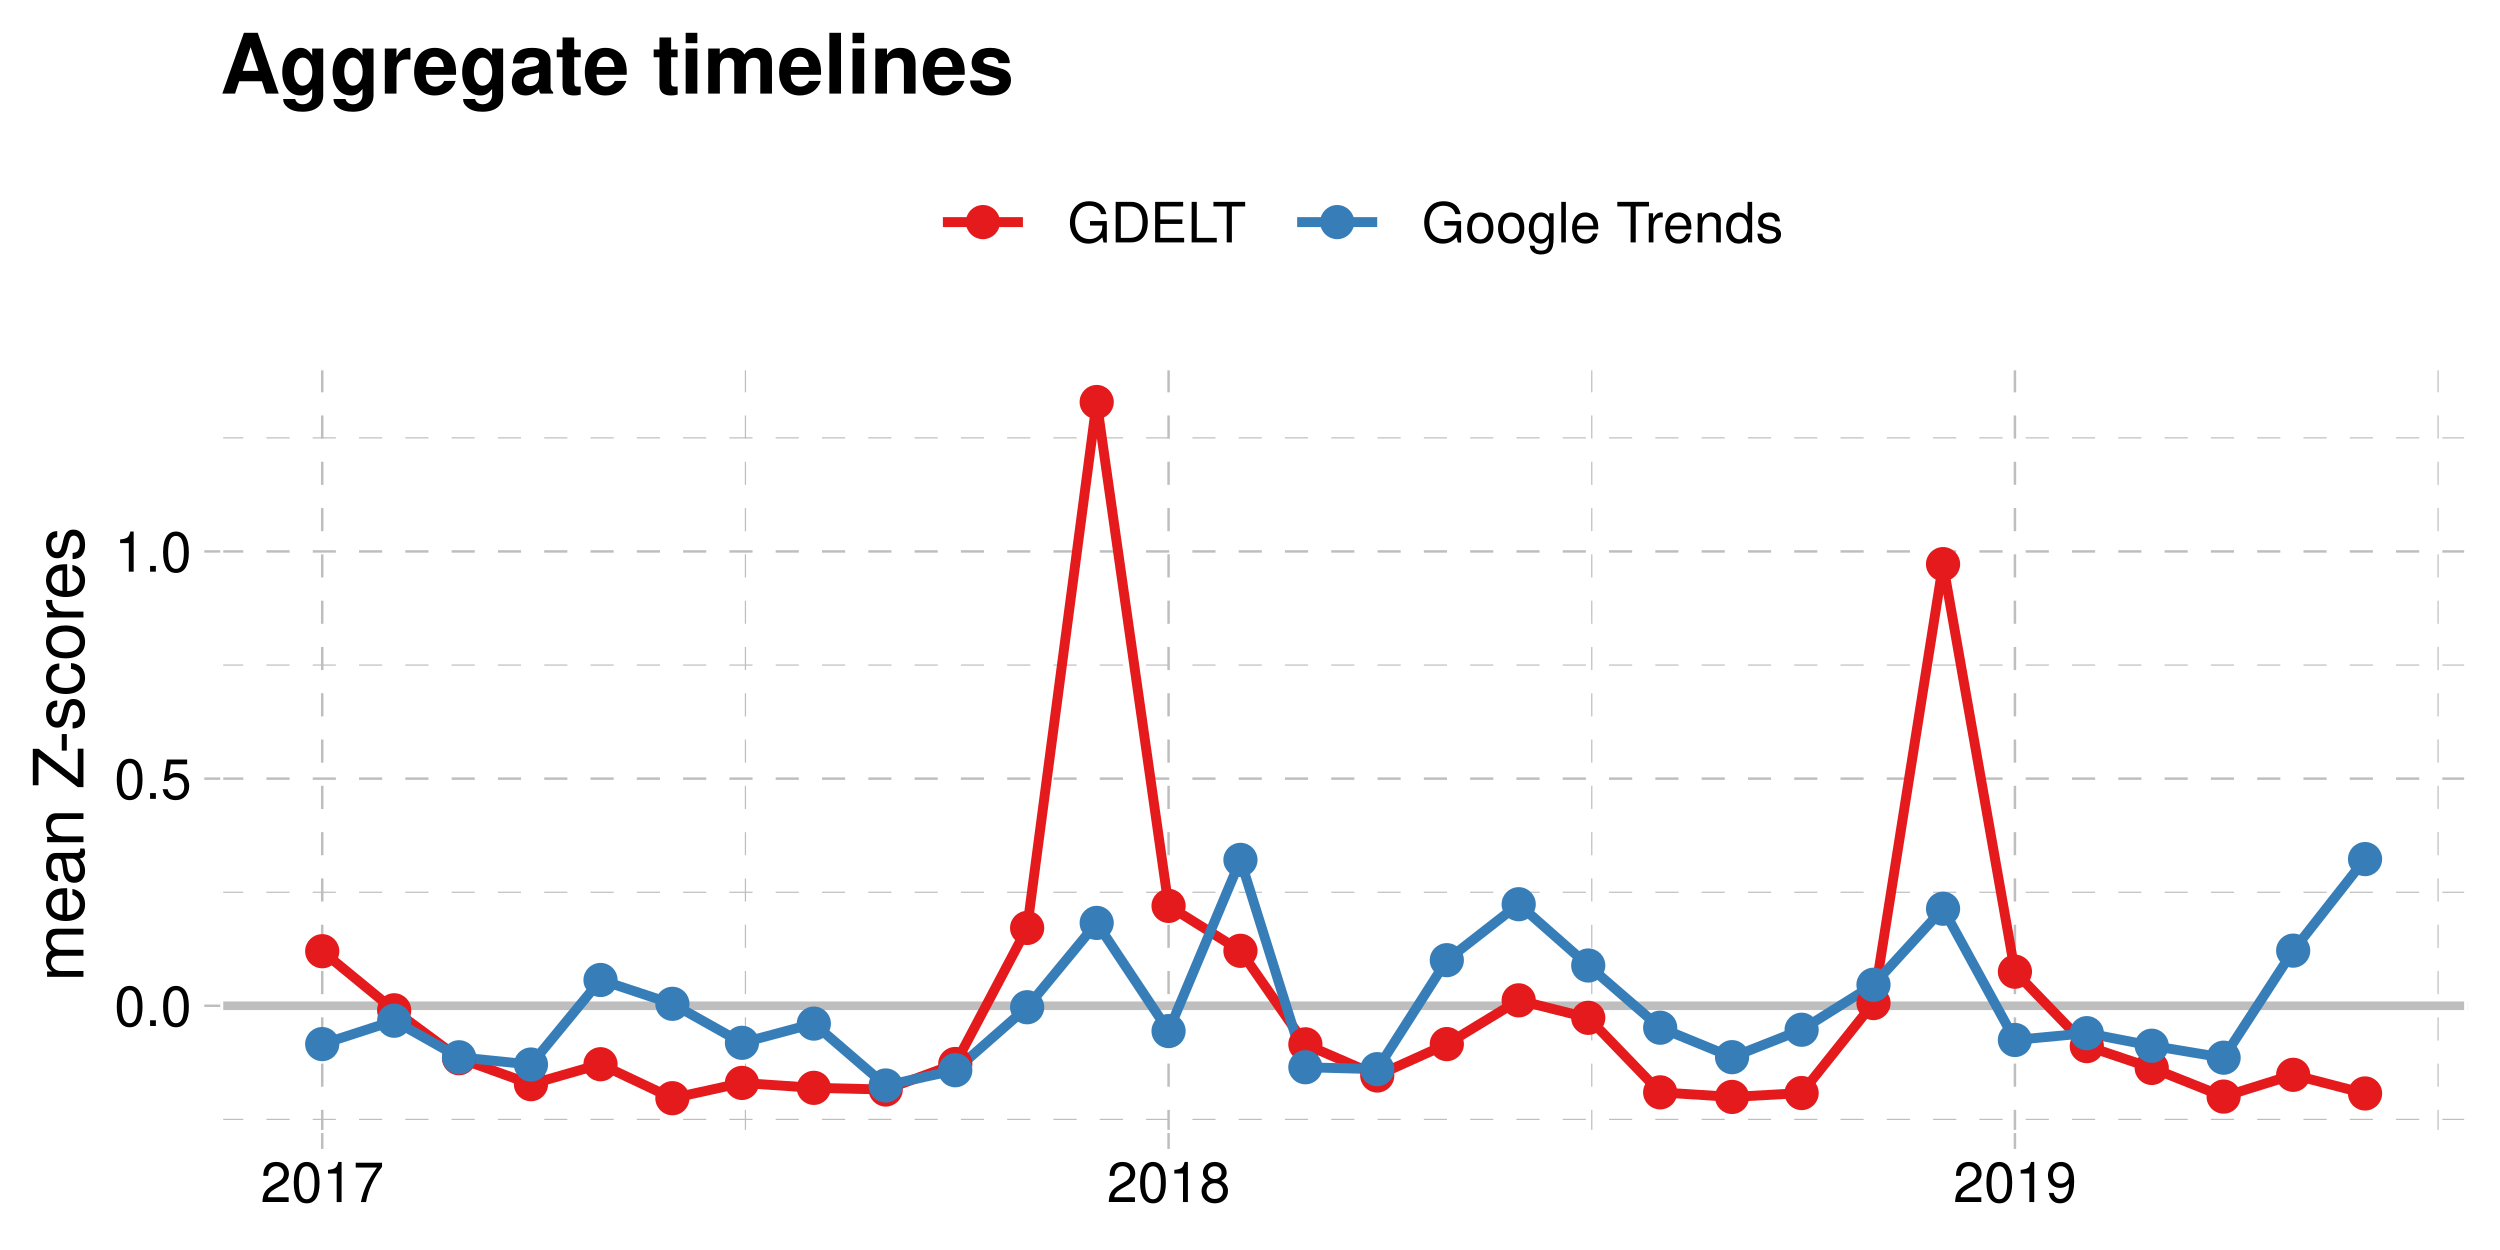
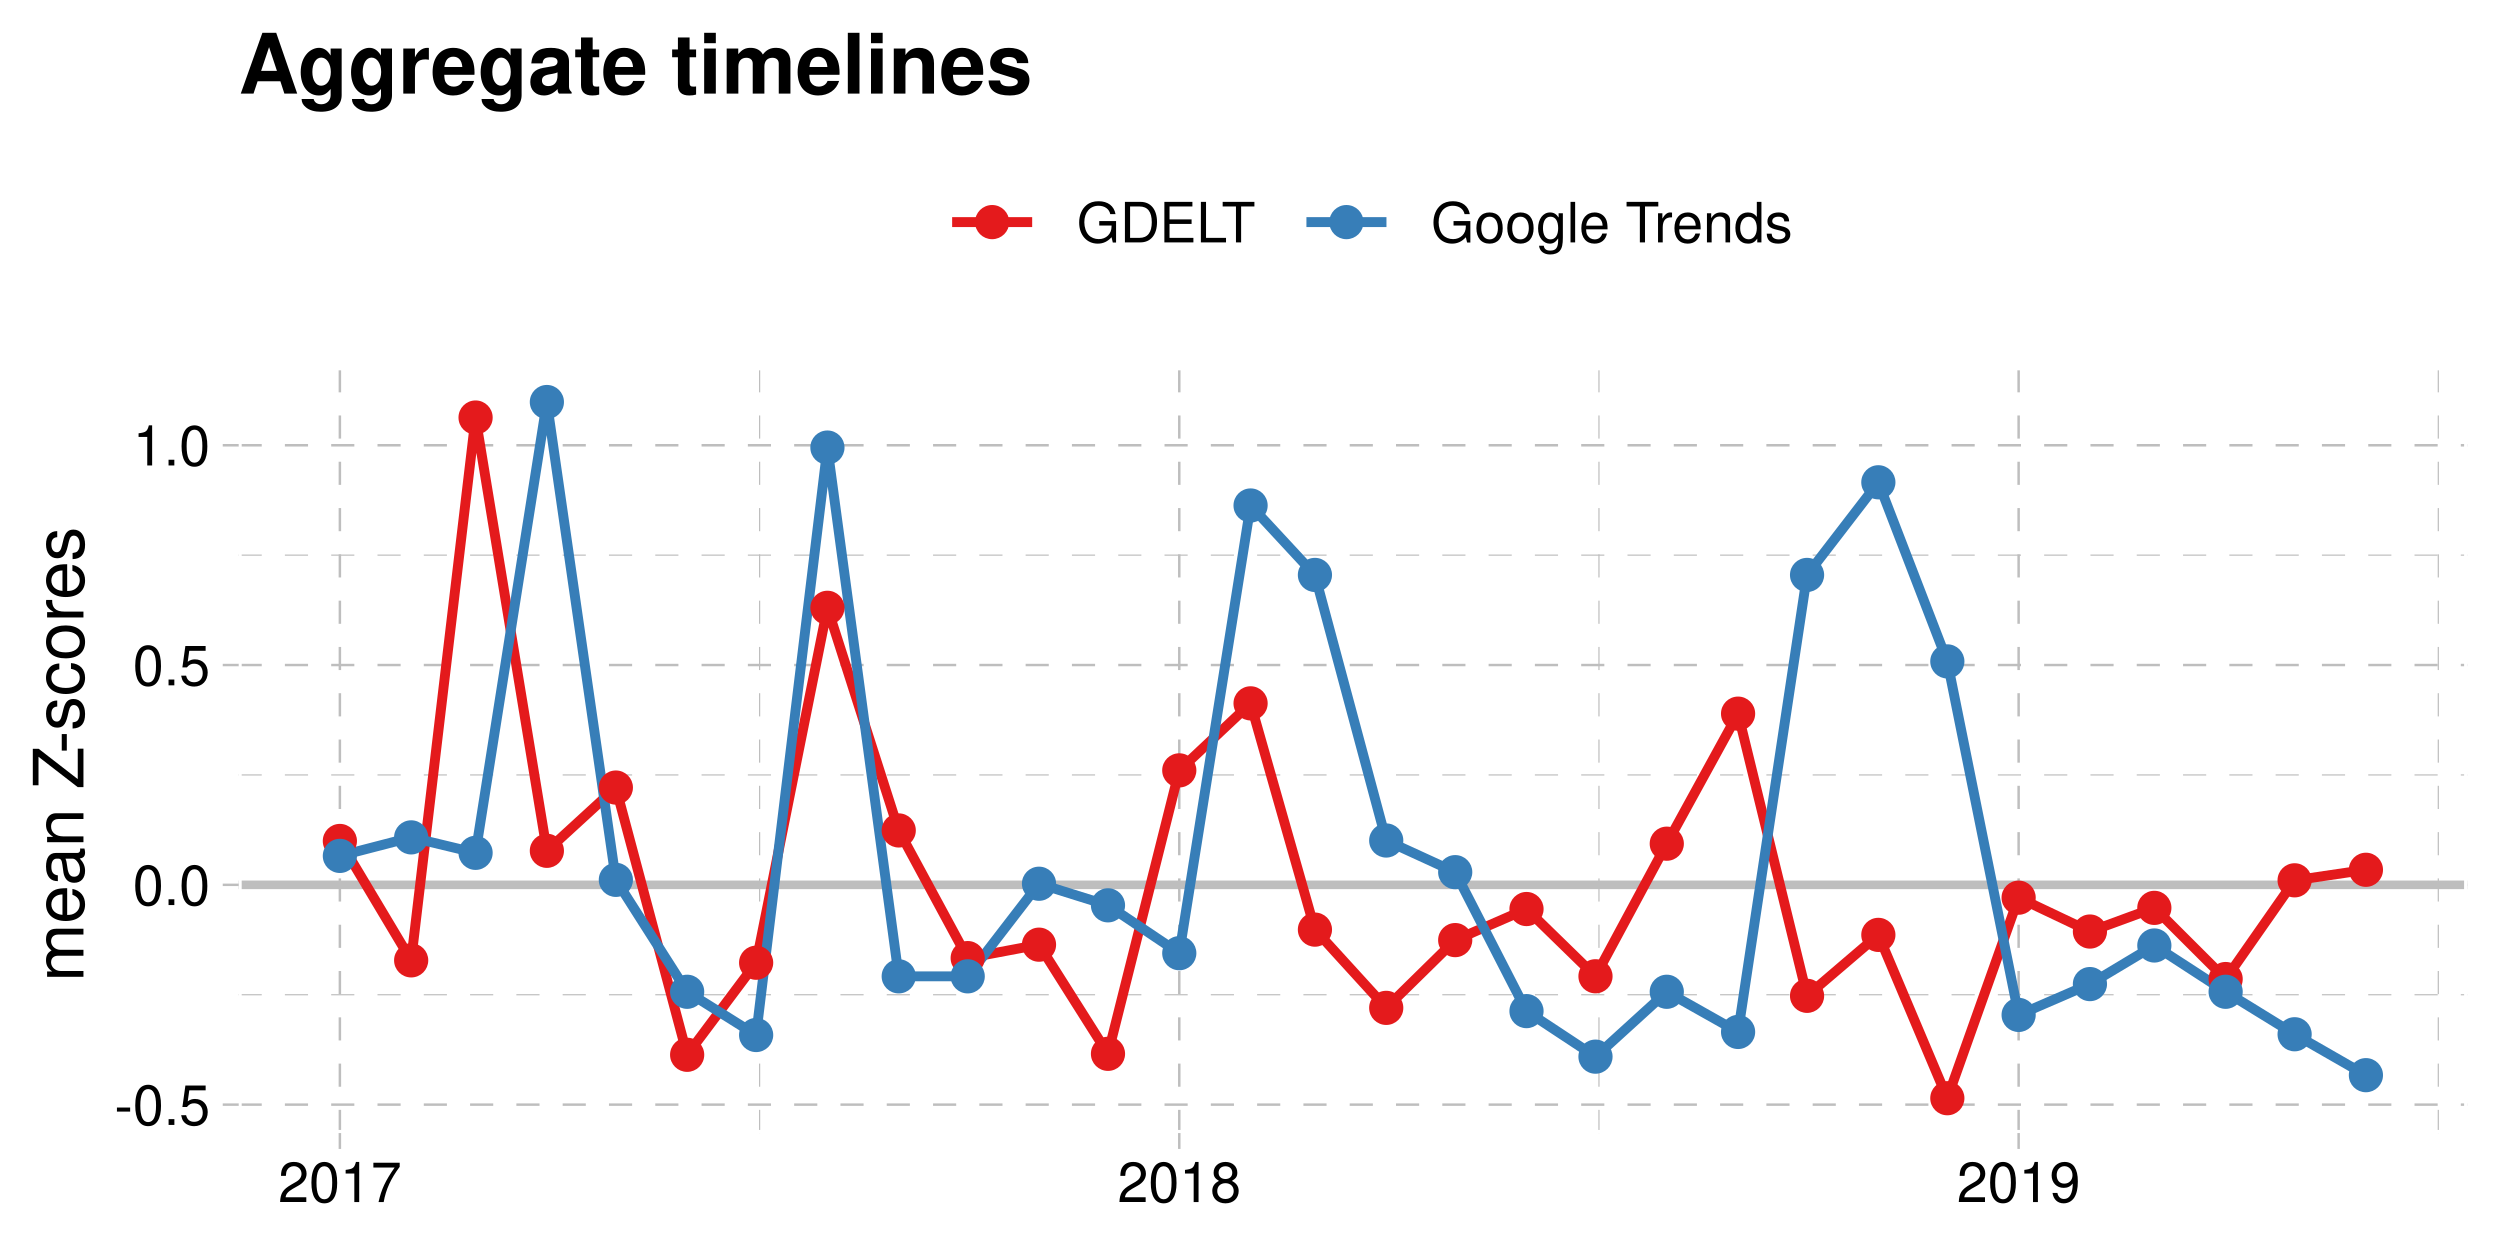
<svg xmlns="http://www.w3.org/2000/svg" viewBox="0 0 432.00 216.00">
  <defs>
    <style type="text/css">
    line, polyline, polygon, path, rect, circle {
      fill: none;
      stroke: #000000;
      stroke-linecap: round;
      stroke-linejoin: round;
      stroke-miterlimit: 10.00;
    }
  </style>
  </defs>
  <rect width="100%" height="100%" style="stroke: none; fill: #FFFFFF;" />
  <rect x="0.00" y="0.00" width="432.00" height="216.00" style="stroke-width: 1.07; stroke: none; fill: #FFFFFF;" />
  <defs>
-     <clipPath id="cpMzguMDR8NDI2LjMzfDE5NS43OXw2My40Ng==">
-       <rect x="38.04" y="63.46" width="388.30" height="132.33" />
+     <clipPath id="cpNDEuMjN8NDI2LjMzfDE5NS43OXw2My40Ng==">
+       <rect x="41.23" y="63.46" width="385.10" height="132.33" />
    </clipPath>
  </defs>
-   <rect x="38.04" y="63.46" width="388.30" height="132.33" style="stroke-width: 1.07; stroke: #FFFFFF;" clip-path="url(#cpMzguMDR8NDI2LjMzfDE5NS43OXw2My40Ng==)" />
-   <polyline points="38.04,193.43 426.33,193.43 " style="stroke-width: 0.21; stroke: #BEBEBE; stroke-dasharray: 4.00,4.00; stroke-linecap: butt;" clip-path="url(#cpMzguMDR8NDI2LjMzfDE5NS43OXw2My40Ng==)" />
-   <polyline points="38.04,154.18 426.33,154.18 " style="stroke-width: 0.21; stroke: #BEBEBE; stroke-dasharray: 4.00,4.00; stroke-linecap: butt;" clip-path="url(#cpMzguMDR8NDI2LjMzfDE5NS43OXw2My40Ng==)" />
-   <polyline points="38.04,114.92 426.33,114.92 " style="stroke-width: 0.21; stroke: #BEBEBE; stroke-dasharray: 4.00,4.00; stroke-linecap: butt;" clip-path="url(#cpMzguMDR8NDI2LjMzfDE5NS43OXw2My40Ng==)" />
-   <polyline points="38.04,75.66 426.33,75.66 " style="stroke-width: 0.21; stroke: #BEBEBE; stroke-dasharray: 4.00,4.00; stroke-linecap: butt;" clip-path="url(#cpMzguMDR8NDI2LjMzfDE5NS43OXw2My40Ng==)" />
-   <polyline points="128.81,195.79 128.81,63.46 " style="stroke-width: 0.21; stroke: #BEBEBE; stroke-dasharray: 4.00,4.00; stroke-linecap: butt;" clip-path="url(#cpMzguMDR8NDI2LjMzfDE5NS43OXw2My40Ng==)" />
-   <polyline points="275.06,195.79 275.06,63.46 " style="stroke-width: 0.21; stroke: #BEBEBE; stroke-dasharray: 4.00,4.00; stroke-linecap: butt;" clip-path="url(#cpMzguMDR8NDI2LjMzfDE5NS43OXw2My40Ng==)" />
-   <polyline points="421.30,195.79 421.30,63.46 " style="stroke-width: 0.21; stroke: #BEBEBE; stroke-dasharray: 4.00,4.00; stroke-linecap: butt;" clip-path="url(#cpMzguMDR8NDI2LjMzfDE5NS43OXw2My40Ng==)" />
-   <polyline points="38.04,173.80 426.33,173.80 " style="stroke-width: 0.43; stroke: #BEBEBE; stroke-dasharray: 4.00,4.00; stroke-linecap: butt;" clip-path="url(#cpMzguMDR8NDI2LjMzfDE5NS43OXw2My40Ng==)" />
-   <polyline points="38.04,134.55 426.33,134.55 " style="stroke-width: 0.43; stroke: #BEBEBE; stroke-dasharray: 4.00,4.00; stroke-linecap: butt;" clip-path="url(#cpMzguMDR8NDI2LjMzfDE5NS43OXw2My40Ng==)" />
-   <polyline points="38.04,95.29 426.33,95.29 " style="stroke-width: 0.43; stroke: #BEBEBE; stroke-dasharray: 4.00,4.00; stroke-linecap: butt;" clip-path="url(#cpMzguMDR8NDI2LjMzfDE5NS43OXw2My40Ng==)" />
-   <polyline points="55.68,195.79 55.68,63.46 " style="stroke-width: 0.43; stroke: #BEBEBE; stroke-dasharray: 4.00,4.00; stroke-linecap: butt;" clip-path="url(#cpMzguMDR8NDI2LjMzfDE5NS43OXw2My40Ng==)" />
-   <polyline points="201.93,195.79 201.93,63.46 " style="stroke-width: 0.43; stroke: #BEBEBE; stroke-dasharray: 4.00,4.00; stroke-linecap: butt;" clip-path="url(#cpMzguMDR8NDI2LjMzfDE5NS43OXw2My40Ng==)" />
-   <polyline points="348.18,195.79 348.18,63.46 " style="stroke-width: 0.43; stroke: #BEBEBE; stroke-dasharray: 4.00,4.00; stroke-linecap: butt;" clip-path="url(#cpMzguMDR8NDI2LjMzfDE5NS43OXw2My40Ng==)" />
-   <line x1="38.04" y1="173.80" x2="426.33" y2="173.80" style="stroke-width: 1.49; stroke: #BEBEBE; stroke-linecap: butt;" clip-path="url(#cpMzguMDR8NDI2LjMzfDE5NS43OXw2My40Ng==)" />
-   <polyline points="55.68,164.37 68.11,174.58 79.32,182.86 91.75,187.35 103.77,183.90 116.19,189.77 128.21,187.13 140.63,187.98 153.05,188.27 165.07,183.86 177.49,160.35 189.51,69.47 201.93,156.54 214.35,164.30 225.57,180.46 237.99,185.85 250.01,180.42 262.43,172.86 274.45,175.88 286.88,188.76 299.30,189.55 311.32,188.88 323.74,173.33 335.76,97.48 348.18,167.91 360.60,180.77 371.82,184.54 384.24,189.49 396.26,185.73 408.68,188.95 " style="stroke-width: 1.71; stroke: #E41A1C; stroke-linecap: butt;" clip-path="url(#cpMzguMDR8NDI2LjMzfDE5NS43OXw2My40Ng==)" />
-   <polyline points="55.68,180.42 68.11,176.38 79.32,182.70 91.75,183.95 103.77,169.34 116.19,173.46 128.21,180.20 140.63,176.88 153.05,187.57 165.07,184.94 177.49,174.05 189.51,159.48 201.93,178.17 214.35,148.59 225.57,184.42 237.99,184.75 250.01,165.92 262.43,156.25 274.45,166.84 286.88,177.59 299.30,182.68 311.32,177.94 323.74,170.16 335.76,157.03 348.18,179.71 360.60,178.53 371.82,180.70 384.24,182.77 396.26,164.27 408.68,148.45 " style="stroke-width: 1.71; stroke: #377EB8; stroke-linecap: butt;" clip-path="url(#cpMzguMDR8NDI2LjMzfDE5NS43OXw2My40Ng==)" />
-   <circle cx="55.68" cy="164.37" r="1.95pt" style="stroke-width: 0.71; stroke: #E41A1C; fill: #E41A1C;" clip-path="url(#cpMzguMDR8NDI2LjMzfDE5NS43OXw2My40Ng==)" />
-   <circle cx="68.11" cy="174.58" r="1.95pt" style="stroke-width: 0.71; stroke: #E41A1C; fill: #E41A1C;" clip-path="url(#cpMzguMDR8NDI2LjMzfDE5NS43OXw2My40Ng==)" />
-   <circle cx="79.32" cy="182.86" r="1.95pt" style="stroke-width: 0.71; stroke: #E41A1C; fill: #E41A1C;" clip-path="url(#cpMzguMDR8NDI2LjMzfDE5NS43OXw2My40Ng==)" />
-   <circle cx="91.75" cy="187.35" r="1.95pt" style="stroke-width: 0.71; stroke: #E41A1C; fill: #E41A1C;" clip-path="url(#cpMzguMDR8NDI2LjMzfDE5NS43OXw2My40Ng==)" />
-   <circle cx="103.77" cy="183.90" r="1.95pt" style="stroke-width: 0.71; stroke: #E41A1C; fill: #E41A1C;" clip-path="url(#cpMzguMDR8NDI2LjMzfDE5NS43OXw2My40Ng==)" />
-   <circle cx="116.19" cy="189.77" r="1.95pt" style="stroke-width: 0.71; stroke: #E41A1C; fill: #E41A1C;" clip-path="url(#cpMzguMDR8NDI2LjMzfDE5NS43OXw2My40Ng==)" />
-   <circle cx="128.21" cy="187.13" r="1.95pt" style="stroke-width: 0.71; stroke: #E41A1C; fill: #E41A1C;" clip-path="url(#cpMzguMDR8NDI2LjMzfDE5NS43OXw2My40Ng==)" />
-   <circle cx="140.63" cy="187.98" r="1.95pt" style="stroke-width: 0.71; stroke: #E41A1C; fill: #E41A1C;" clip-path="url(#cpMzguMDR8NDI2LjMzfDE5NS43OXw2My40Ng==)" />
-   <circle cx="153.05" cy="188.27" r="1.95pt" style="stroke-width: 0.71; stroke: #E41A1C; fill: #E41A1C;" clip-path="url(#cpMzguMDR8NDI2LjMzfDE5NS43OXw2My40Ng==)" />
-   <circle cx="165.07" cy="183.86" r="1.95pt" style="stroke-width: 0.71; stroke: #E41A1C; fill: #E41A1C;" clip-path="url(#cpMzguMDR8NDI2LjMzfDE5NS43OXw2My40Ng==)" />
-   <circle cx="177.49" cy="160.35" r="1.95pt" style="stroke-width: 0.71; stroke: #E41A1C; fill: #E41A1C;" clip-path="url(#cpMzguMDR8NDI2LjMzfDE5NS43OXw2My40Ng==)" />
-   <circle cx="189.51" cy="69.47" r="1.95pt" style="stroke-width: 0.71; stroke: #E41A1C; fill: #E41A1C;" clip-path="url(#cpMzguMDR8NDI2LjMzfDE5NS43OXw2My40Ng==)" />
-   <circle cx="201.93" cy="156.54" r="1.95pt" style="stroke-width: 0.71; stroke: #E41A1C; fill: #E41A1C;" clip-path="url(#cpMzguMDR8NDI2LjMzfDE5NS43OXw2My40Ng==)" />
-   <circle cx="214.35" cy="164.30" r="1.95pt" style="stroke-width: 0.71; stroke: #E41A1C; fill: #E41A1C;" clip-path="url(#cpMzguMDR8NDI2LjMzfDE5NS43OXw2My40Ng==)" />
-   <circle cx="225.57" cy="180.46" r="1.95pt" style="stroke-width: 0.71; stroke: #E41A1C; fill: #E41A1C;" clip-path="url(#cpMzguMDR8NDI2LjMzfDE5NS43OXw2My40Ng==)" />
-   <circle cx="237.99" cy="185.85" r="1.95pt" style="stroke-width: 0.71; stroke: #E41A1C; fill: #E41A1C;" clip-path="url(#cpMzguMDR8NDI2LjMzfDE5NS43OXw2My40Ng==)" />
-   <circle cx="250.01" cy="180.42" r="1.95pt" style="stroke-width: 0.71; stroke: #E41A1C; fill: #E41A1C;" clip-path="url(#cpMzguMDR8NDI2LjMzfDE5NS43OXw2My40Ng==)" />
-   <circle cx="262.43" cy="172.86" r="1.95pt" style="stroke-width: 0.71; stroke: #E41A1C; fill: #E41A1C;" clip-path="url(#cpMzguMDR8NDI2LjMzfDE5NS43OXw2My40Ng==)" />
-   <circle cx="274.45" cy="175.88" r="1.95pt" style="stroke-width: 0.71; stroke: #E41A1C; fill: #E41A1C;" clip-path="url(#cpMzguMDR8NDI2LjMzfDE5NS43OXw2My40Ng==)" />
-   <circle cx="286.88" cy="188.76" r="1.95pt" style="stroke-width: 0.71; stroke: #E41A1C; fill: #E41A1C;" clip-path="url(#cpMzguMDR8NDI2LjMzfDE5NS43OXw2My40Ng==)" />
-   <circle cx="299.30" cy="189.55" r="1.95pt" style="stroke-width: 0.71; stroke: #E41A1C; fill: #E41A1C;" clip-path="url(#cpMzguMDR8NDI2LjMzfDE5NS43OXw2My40Ng==)" />
-   <circle cx="311.32" cy="188.88" r="1.95pt" style="stroke-width: 0.71; stroke: #E41A1C; fill: #E41A1C;" clip-path="url(#cpMzguMDR8NDI2LjMzfDE5NS43OXw2My40Ng==)" />
-   <circle cx="323.74" cy="173.33" r="1.95pt" style="stroke-width: 0.71; stroke: #E41A1C; fill: #E41A1C;" clip-path="url(#cpMzguMDR8NDI2LjMzfDE5NS43OXw2My40Ng==)" />
-   <circle cx="335.76" cy="97.48" r="1.95pt" style="stroke-width: 0.71; stroke: #E41A1C; fill: #E41A1C;" clip-path="url(#cpMzguMDR8NDI2LjMzfDE5NS43OXw2My40Ng==)" />
-   <circle cx="348.18" cy="167.91" r="1.95pt" style="stroke-width: 0.71; stroke: #E41A1C; fill: #E41A1C;" clip-path="url(#cpMzguMDR8NDI2LjMzfDE5NS43OXw2My40Ng==)" />
-   <circle cx="360.60" cy="180.77" r="1.95pt" style="stroke-width: 0.71; stroke: #E41A1C; fill: #E41A1C;" clip-path="url(#cpMzguMDR8NDI2LjMzfDE5NS43OXw2My40Ng==)" />
-   <circle cx="371.82" cy="184.54" r="1.95pt" style="stroke-width: 0.71; stroke: #E41A1C; fill: #E41A1C;" clip-path="url(#cpMzguMDR8NDI2LjMzfDE5NS43OXw2My40Ng==)" />
-   <circle cx="384.24" cy="189.49" r="1.95pt" style="stroke-width: 0.71; stroke: #E41A1C; fill: #E41A1C;" clip-path="url(#cpMzguMDR8NDI2LjMzfDE5NS43OXw2My40Ng==)" />
-   <circle cx="396.26" cy="185.73" r="1.95pt" style="stroke-width: 0.71; stroke: #E41A1C; fill: #E41A1C;" clip-path="url(#cpMzguMDR8NDI2LjMzfDE5NS43OXw2My40Ng==)" />
-   <circle cx="408.68" cy="188.95" r="1.95pt" style="stroke-width: 0.71; stroke: #E41A1C; fill: #E41A1C;" clip-path="url(#cpMzguMDR8NDI2LjMzfDE5NS43OXw2My40Ng==)" />
-   <circle cx="55.68" cy="180.42" r="1.95pt" style="stroke-width: 0.71; stroke: #377EB8; fill: #377EB8;" clip-path="url(#cpMzguMDR8NDI2LjMzfDE5NS43OXw2My40Ng==)" />
-   <circle cx="68.11" cy="176.38" r="1.95pt" style="stroke-width: 0.71; stroke: #377EB8; fill: #377EB8;" clip-path="url(#cpMzguMDR8NDI2LjMzfDE5NS43OXw2My40Ng==)" />
-   <circle cx="79.32" cy="182.70" r="1.95pt" style="stroke-width: 0.71; stroke: #377EB8; fill: #377EB8;" clip-path="url(#cpMzguMDR8NDI2LjMzfDE5NS43OXw2My40Ng==)" />
-   <circle cx="91.75" cy="183.95" r="1.95pt" style="stroke-width: 0.71; stroke: #377EB8; fill: #377EB8;" clip-path="url(#cpMzguMDR8NDI2LjMzfDE5NS43OXw2My40Ng==)" />
-   <circle cx="103.77" cy="169.34" r="1.95pt" style="stroke-width: 0.71; stroke: #377EB8; fill: #377EB8;" clip-path="url(#cpMzguMDR8NDI2LjMzfDE5NS43OXw2My40Ng==)" />
-   <circle cx="116.19" cy="173.46" r="1.95pt" style="stroke-width: 0.71; stroke: #377EB8; fill: #377EB8;" clip-path="url(#cpMzguMDR8NDI2LjMzfDE5NS43OXw2My40Ng==)" />
-   <circle cx="128.21" cy="180.20" r="1.95pt" style="stroke-width: 0.71; stroke: #377EB8; fill: #377EB8;" clip-path="url(#cpMzguMDR8NDI2LjMzfDE5NS43OXw2My40Ng==)" />
-   <circle cx="140.63" cy="176.88" r="1.95pt" style="stroke-width: 0.71; stroke: #377EB8; fill: #377EB8;" clip-path="url(#cpMzguMDR8NDI2LjMzfDE5NS43OXw2My40Ng==)" />
-   <circle cx="153.05" cy="187.57" r="1.95pt" style="stroke-width: 0.71; stroke: #377EB8; fill: #377EB8;" clip-path="url(#cpMzguMDR8NDI2LjMzfDE5NS43OXw2My40Ng==)" />
-   <circle cx="165.07" cy="184.94" r="1.95pt" style="stroke-width: 0.71; stroke: #377EB8; fill: #377EB8;" clip-path="url(#cpMzguMDR8NDI2LjMzfDE5NS43OXw2My40Ng==)" />
-   <circle cx="177.49" cy="174.05" r="1.95pt" style="stroke-width: 0.71; stroke: #377EB8; fill: #377EB8;" clip-path="url(#cpMzguMDR8NDI2LjMzfDE5NS43OXw2My40Ng==)" />
-   <circle cx="189.51" cy="159.48" r="1.95pt" style="stroke-width: 0.71; stroke: #377EB8; fill: #377EB8;" clip-path="url(#cpMzguMDR8NDI2LjMzfDE5NS43OXw2My40Ng==)" />
-   <circle cx="201.93" cy="178.17" r="1.95pt" style="stroke-width: 0.71; stroke: #377EB8; fill: #377EB8;" clip-path="url(#cpMzguMDR8NDI2LjMzfDE5NS43OXw2My40Ng==)" />
-   <circle cx="214.35" cy="148.59" r="1.95pt" style="stroke-width: 0.71; stroke: #377EB8; fill: #377EB8;" clip-path="url(#cpMzguMDR8NDI2LjMzfDE5NS43OXw2My40Ng==)" />
-   <circle cx="225.57" cy="184.42" r="1.95pt" style="stroke-width: 0.71; stroke: #377EB8; fill: #377EB8;" clip-path="url(#cpMzguMDR8NDI2LjMzfDE5NS43OXw2My40Ng==)" />
-   <circle cx="237.99" cy="184.75" r="1.95pt" style="stroke-width: 0.71; stroke: #377EB8; fill: #377EB8;" clip-path="url(#cpMzguMDR8NDI2LjMzfDE5NS43OXw2My40Ng==)" />
-   <circle cx="250.01" cy="165.92" r="1.95pt" style="stroke-width: 0.71; stroke: #377EB8; fill: #377EB8;" clip-path="url(#cpMzguMDR8NDI2LjMzfDE5NS43OXw2My40Ng==)" />
-   <circle cx="262.43" cy="156.25" r="1.95pt" style="stroke-width: 0.71; stroke: #377EB8; fill: #377EB8;" clip-path="url(#cpMzguMDR8NDI2LjMzfDE5NS43OXw2My40Ng==)" />
-   <circle cx="274.45" cy="166.84" r="1.95pt" style="stroke-width: 0.71; stroke: #377EB8; fill: #377EB8;" clip-path="url(#cpMzguMDR8NDI2LjMzfDE5NS43OXw2My40Ng==)" />
-   <circle cx="286.88" cy="177.59" r="1.95pt" style="stroke-width: 0.71; stroke: #377EB8; fill: #377EB8;" clip-path="url(#cpMzguMDR8NDI2LjMzfDE5NS43OXw2My40Ng==)" />
-   <circle cx="299.30" cy="182.68" r="1.95pt" style="stroke-width: 0.71; stroke: #377EB8; fill: #377EB8;" clip-path="url(#cpMzguMDR8NDI2LjMzfDE5NS43OXw2My40Ng==)" />
-   <circle cx="311.32" cy="177.94" r="1.95pt" style="stroke-width: 0.71; stroke: #377EB8; fill: #377EB8;" clip-path="url(#cpMzguMDR8NDI2LjMzfDE5NS43OXw2My40Ng==)" />
-   <circle cx="323.74" cy="170.16" r="1.95pt" style="stroke-width: 0.71; stroke: #377EB8; fill: #377EB8;" clip-path="url(#cpMzguMDR8NDI2LjMzfDE5NS43OXw2My40Ng==)" />
-   <circle cx="335.76" cy="157.03" r="1.95pt" style="stroke-width: 0.71; stroke: #377EB8; fill: #377EB8;" clip-path="url(#cpMzguMDR8NDI2LjMzfDE5NS43OXw2My40Ng==)" />
-   <circle cx="348.18" cy="179.71" r="1.95pt" style="stroke-width: 0.71; stroke: #377EB8; fill: #377EB8;" clip-path="url(#cpMzguMDR8NDI2LjMzfDE5NS43OXw2My40Ng==)" />
-   <circle cx="360.60" cy="178.53" r="1.95pt" style="stroke-width: 0.71; stroke: #377EB8; fill: #377EB8;" clip-path="url(#cpMzguMDR8NDI2LjMzfDE5NS43OXw2My40Ng==)" />
-   <circle cx="371.82" cy="180.70" r="1.95pt" style="stroke-width: 0.71; stroke: #377EB8; fill: #377EB8;" clip-path="url(#cpMzguMDR8NDI2LjMzfDE5NS43OXw2My40Ng==)" />
-   <circle cx="384.24" cy="182.77" r="1.95pt" style="stroke-width: 0.71; stroke: #377EB8; fill: #377EB8;" clip-path="url(#cpMzguMDR8NDI2LjMzfDE5NS43OXw2My40Ng==)" />
-   <circle cx="396.26" cy="164.27" r="1.95pt" style="stroke-width: 0.71; stroke: #377EB8; fill: #377EB8;" clip-path="url(#cpMzguMDR8NDI2LjMzfDE5NS43OXw2My40Ng==)" />
-   <circle cx="408.68" cy="148.45" r="1.95pt" style="stroke-width: 0.71; stroke: #377EB8; fill: #377EB8;" clip-path="url(#cpMzguMDR8NDI2LjMzfDE5NS43OXw2My40Ng==)" />
-   <rect x="38.04" y="63.46" width="388.30" height="132.33" style="stroke-width: 1.07; stroke: #FFFFFF;" clip-path="url(#cpMzguMDR8NDI2LjMzfDE5NS43OXw2My40Ng==)" />
+   <rect x="41.23" y="63.46" width="385.10" height="132.33" style="stroke-width: 1.07; stroke: #FFFFFF;" clip-path="url(#cpNDEuMjN8NDI2LjMzfDE5NS43OXw2My40Ng==)" />
+   <polyline points="41.23,171.89 426.33,171.89 " style="stroke-width: 0.21; stroke: #BEBEBE; stroke-dasharray: 4.00,4.00; stroke-linecap: butt;" clip-path="url(#cpNDEuMjN8NDI2LjMzfDE5NS43OXw2My40Ng==)" />
+   <polyline points="41.23,133.91 426.33,133.91 " style="stroke-width: 0.21; stroke: #BEBEBE; stroke-dasharray: 4.00,4.00; stroke-linecap: butt;" clip-path="url(#cpNDEuMjN8NDI2LjMzfDE5NS43OXw2My40Ng==)" />
+   <polyline points="41.23,95.93 426.33,95.93 " style="stroke-width: 0.21; stroke: #BEBEBE; stroke-dasharray: 4.00,4.00; stroke-linecap: butt;" clip-path="url(#cpNDEuMjN8NDI2LjMzfDE5NS43OXw2My40Ng==)" />
+   <polyline points="131.26,195.79 131.26,63.46 " style="stroke-width: 0.21; stroke: #BEBEBE; stroke-dasharray: 4.00,4.00; stroke-linecap: butt;" clip-path="url(#cpNDEuMjN8NDI2LjMzfDE5NS43OXw2My40Ng==)" />
+   <polyline points="276.30,195.79 276.30,63.46 " style="stroke-width: 0.21; stroke: #BEBEBE; stroke-dasharray: 4.00,4.00; stroke-linecap: butt;" clip-path="url(#cpNDEuMjN8NDI2LjMzfDE5NS43OXw2My40Ng==)" />
+   <polyline points="421.34,195.79 421.34,63.46 " style="stroke-width: 0.21; stroke: #BEBEBE; stroke-dasharray: 4.00,4.00; stroke-linecap: butt;" clip-path="url(#cpNDEuMjN8NDI2LjMzfDE5NS43OXw2My40Ng==)" />
+   <polyline points="41.23,190.88 426.33,190.88 " style="stroke-width: 0.43; stroke: #BEBEBE; stroke-dasharray: 4.00,4.00; stroke-linecap: butt;" clip-path="url(#cpNDEuMjN8NDI2LjMzfDE5NS43OXw2My40Ng==)" />
+   <polyline points="41.23,152.90 426.33,152.90 " style="stroke-width: 0.43; stroke: #BEBEBE; stroke-dasharray: 4.00,4.00; stroke-linecap: butt;" clip-path="url(#cpNDEuMjN8NDI2LjMzfDE5NS43OXw2My40Ng==)" />
+   <polyline points="41.23,114.92 426.33,114.92 " style="stroke-width: 0.43; stroke: #BEBEBE; stroke-dasharray: 4.00,4.00; stroke-linecap: butt;" clip-path="url(#cpNDEuMjN8NDI2LjMzfDE5NS43OXw2My40Ng==)" />
+   <polyline points="41.23,76.94 426.33,76.94 " style="stroke-width: 0.43; stroke: #BEBEBE; stroke-dasharray: 4.00,4.00; stroke-linecap: butt;" clip-path="url(#cpNDEuMjN8NDI2LjMzfDE5NS43OXw2My40Ng==)" />
+   <polyline points="58.73,195.79 58.73,63.46 " style="stroke-width: 0.43; stroke: #BEBEBE; stroke-dasharray: 4.00,4.00; stroke-linecap: butt;" clip-path="url(#cpNDEuMjN8NDI2LjMzfDE5NS43OXw2My40Ng==)" />
+   <polyline points="203.78,195.79 203.78,63.46 " style="stroke-width: 0.43; stroke: #BEBEBE; stroke-dasharray: 4.00,4.00; stroke-linecap: butt;" clip-path="url(#cpNDEuMjN8NDI2LjMzfDE5NS43OXw2My40Ng==)" />
+   <polyline points="348.82,195.79 348.82,63.46 " style="stroke-width: 0.43; stroke: #BEBEBE; stroke-dasharray: 4.00,4.00; stroke-linecap: butt;" clip-path="url(#cpNDEuMjN8NDI2LjMzfDE5NS43OXw2My40Ng==)" />
+   <line x1="41.23" y1="152.90" x2="426.33" y2="152.90" style="stroke-width: 1.49; stroke: #BEBEBE; stroke-linecap: butt;" clip-path="url(#cpNDEuMjN8NDI2LjMzfDE5NS43OXw2My40Ng==)" />
+   <polyline points="58.73,145.32 71.05,165.95 82.18,72.15 94.50,147.02 106.42,136.09 118.74,182.27 130.66,166.36 142.98,105.03 155.30,143.50 167.22,165.56 179.54,163.24 191.46,182.10 203.78,133.12 216.10,121.54 227.22,160.64 239.54,174.16 251.46,162.45 263.78,157.08 275.70,168.70 288.02,145.79 300.34,123.32 312.26,172.08 324.58,161.55 336.50,189.77 348.82,155.12 361.14,160.97 372.27,156.88 384.59,169.18 396.51,152.12 408.83,150.30 " style="stroke-width: 1.71; stroke: #E41A1C; stroke-linecap: butt;" clip-path="url(#cpNDEuMjN8NDI2LjMzfDE5NS43OXw2My40Ng==)" />
+   <polyline points="58.73,147.90 71.05,144.70 82.18,147.37 94.50,69.47 106.42,152.04 118.74,171.38 130.66,178.85 142.98,77.34 155.30,168.71 167.22,168.71 179.54,152.71 191.46,156.44 203.78,164.71 216.10,87.35 227.22,99.35 239.54,145.24 251.46,150.71 263.78,174.72 275.70,182.59 288.02,171.38 300.34,178.32 312.26,99.35 324.58,83.34 336.50,114.29 348.82,175.38 361.14,170.05 372.27,163.38 384.59,171.38 396.51,178.72 408.83,185.79 " style="stroke-width: 1.71; stroke: #377EB8; stroke-linecap: butt;" clip-path="url(#cpNDEuMjN8NDI2LjMzfDE5NS43OXw2My40Ng==)" />
+   <circle cx="58.73" cy="145.32" r="1.95pt" style="stroke-width: 0.71; stroke: #E41A1C; fill: #E41A1C;" clip-path="url(#cpNDEuMjN8NDI2LjMzfDE5NS43OXw2My40Ng==)" />
+   <circle cx="71.05" cy="165.95" r="1.95pt" style="stroke-width: 0.71; stroke: #E41A1C; fill: #E41A1C;" clip-path="url(#cpNDEuMjN8NDI2LjMzfDE5NS43OXw2My40Ng==)" />
+   <circle cx="82.18" cy="72.15" r="1.95pt" style="stroke-width: 0.71; stroke: #E41A1C; fill: #E41A1C;" clip-path="url(#cpNDEuMjN8NDI2LjMzfDE5NS43OXw2My40Ng==)" />
+   <circle cx="94.50" cy="147.02" r="1.95pt" style="stroke-width: 0.71; stroke: #E41A1C; fill: #E41A1C;" clip-path="url(#cpNDEuMjN8NDI2LjMzfDE5NS43OXw2My40Ng==)" />
+   <circle cx="106.42" cy="136.09" r="1.95pt" style="stroke-width: 0.71; stroke: #E41A1C; fill: #E41A1C;" clip-path="url(#cpNDEuMjN8NDI2LjMzfDE5NS43OXw2My40Ng==)" />
+   <circle cx="118.74" cy="182.27" r="1.95pt" style="stroke-width: 0.71; stroke: #E41A1C; fill: #E41A1C;" clip-path="url(#cpNDEuMjN8NDI2LjMzfDE5NS43OXw2My40Ng==)" />
+   <circle cx="130.66" cy="166.36" r="1.95pt" style="stroke-width: 0.71; stroke: #E41A1C; fill: #E41A1C;" clip-path="url(#cpNDEuMjN8NDI2LjMzfDE5NS43OXw2My40Ng==)" />
+   <circle cx="142.98" cy="105.03" r="1.95pt" style="stroke-width: 0.71; stroke: #E41A1C; fill: #E41A1C;" clip-path="url(#cpNDEuMjN8NDI2LjMzfDE5NS43OXw2My40Ng==)" />
+   <circle cx="155.30" cy="143.50" r="1.95pt" style="stroke-width: 0.71; stroke: #E41A1C; fill: #E41A1C;" clip-path="url(#cpNDEuMjN8NDI2LjMzfDE5NS43OXw2My40Ng==)" />
+   <circle cx="167.22" cy="165.56" r="1.95pt" style="stroke-width: 0.71; stroke: #E41A1C; fill: #E41A1C;" clip-path="url(#cpNDEuMjN8NDI2LjMzfDE5NS43OXw2My40Ng==)" />
+   <circle cx="179.54" cy="163.24" r="1.95pt" style="stroke-width: 0.71; stroke: #E41A1C; fill: #E41A1C;" clip-path="url(#cpNDEuMjN8NDI2LjMzfDE5NS43OXw2My40Ng==)" />
+   <circle cx="191.46" cy="182.10" r="1.95pt" style="stroke-width: 0.71; stroke: #E41A1C; fill: #E41A1C;" clip-path="url(#cpNDEuMjN8NDI2LjMzfDE5NS43OXw2My40Ng==)" />
+   <circle cx="203.78" cy="133.12" r="1.95pt" style="stroke-width: 0.71; stroke: #E41A1C; fill: #E41A1C;" clip-path="url(#cpNDEuMjN8NDI2LjMzfDE5NS43OXw2My40Ng==)" />
+   <circle cx="216.10" cy="121.54" r="1.95pt" style="stroke-width: 0.71; stroke: #E41A1C; fill: #E41A1C;" clip-path="url(#cpNDEuMjN8NDI2LjMzfDE5NS43OXw2My40Ng==)" />
+   <circle cx="227.22" cy="160.64" r="1.95pt" style="stroke-width: 0.71; stroke: #E41A1C; fill: #E41A1C;" clip-path="url(#cpNDEuMjN8NDI2LjMzfDE5NS43OXw2My40Ng==)" />
+   <circle cx="239.54" cy="174.16" r="1.95pt" style="stroke-width: 0.71; stroke: #E41A1C; fill: #E41A1C;" clip-path="url(#cpNDEuMjN8NDI2LjMzfDE5NS43OXw2My40Ng==)" />
+   <circle cx="251.46" cy="162.45" r="1.95pt" style="stroke-width: 0.71; stroke: #E41A1C; fill: #E41A1C;" clip-path="url(#cpNDEuMjN8NDI2LjMzfDE5NS43OXw2My40Ng==)" />
+   <circle cx="263.78" cy="157.08" r="1.95pt" style="stroke-width: 0.71; stroke: #E41A1C; fill: #E41A1C;" clip-path="url(#cpNDEuMjN8NDI2LjMzfDE5NS43OXw2My40Ng==)" />
+   <circle cx="275.70" cy="168.70" r="1.95pt" style="stroke-width: 0.71; stroke: #E41A1C; fill: #E41A1C;" clip-path="url(#cpNDEuMjN8NDI2LjMzfDE5NS43OXw2My40Ng==)" />
+   <circle cx="288.02" cy="145.79" r="1.95pt" style="stroke-width: 0.71; stroke: #E41A1C; fill: #E41A1C;" clip-path="url(#cpNDEuMjN8NDI2LjMzfDE5NS43OXw2My40Ng==)" />
+   <circle cx="300.34" cy="123.32" r="1.95pt" style="stroke-width: 0.71; stroke: #E41A1C; fill: #E41A1C;" clip-path="url(#cpNDEuMjN8NDI2LjMzfDE5NS43OXw2My40Ng==)" />
+   <circle cx="312.26" cy="172.08" r="1.95pt" style="stroke-width: 0.71; stroke: #E41A1C; fill: #E41A1C;" clip-path="url(#cpNDEuMjN8NDI2LjMzfDE5NS43OXw2My40Ng==)" />
+   <circle cx="324.58" cy="161.55" r="1.95pt" style="stroke-width: 0.71; stroke: #E41A1C; fill: #E41A1C;" clip-path="url(#cpNDEuMjN8NDI2LjMzfDE5NS43OXw2My40Ng==)" />
+   <circle cx="336.50" cy="189.77" r="1.95pt" style="stroke-width: 0.71; stroke: #E41A1C; fill: #E41A1C;" clip-path="url(#cpNDEuMjN8NDI2LjMzfDE5NS43OXw2My40Ng==)" />
+   <circle cx="348.82" cy="155.12" r="1.95pt" style="stroke-width: 0.71; stroke: #E41A1C; fill: #E41A1C;" clip-path="url(#cpNDEuMjN8NDI2LjMzfDE5NS43OXw2My40Ng==)" />
+   <circle cx="361.14" cy="160.97" r="1.95pt" style="stroke-width: 0.71; stroke: #E41A1C; fill: #E41A1C;" clip-path="url(#cpNDEuMjN8NDI2LjMzfDE5NS43OXw2My40Ng==)" />
+   <circle cx="372.27" cy="156.88" r="1.95pt" style="stroke-width: 0.71; stroke: #E41A1C; fill: #E41A1C;" clip-path="url(#cpNDEuMjN8NDI2LjMzfDE5NS43OXw2My40Ng==)" />
+   <circle cx="384.59" cy="169.18" r="1.95pt" style="stroke-width: 0.71; stroke: #E41A1C; fill: #E41A1C;" clip-path="url(#cpNDEuMjN8NDI2LjMzfDE5NS43OXw2My40Ng==)" />
+   <circle cx="396.51" cy="152.12" r="1.95pt" style="stroke-width: 0.71; stroke: #E41A1C; fill: #E41A1C;" clip-path="url(#cpNDEuMjN8NDI2LjMzfDE5NS43OXw2My40Ng==)" />
+   <circle cx="408.83" cy="150.30" r="1.95pt" style="stroke-width: 0.71; stroke: #E41A1C; fill: #E41A1C;" clip-path="url(#cpNDEuMjN8NDI2LjMzfDE5NS43OXw2My40Ng==)" />
+   <circle cx="58.73" cy="147.90" r="1.95pt" style="stroke-width: 0.71; stroke: #377EB8; fill: #377EB8;" clip-path="url(#cpNDEuMjN8NDI2LjMzfDE5NS43OXw2My40Ng==)" />
+   <circle cx="71.05" cy="144.70" r="1.95pt" style="stroke-width: 0.71; stroke: #377EB8; fill: #377EB8;" clip-path="url(#cpNDEuMjN8NDI2LjMzfDE5NS43OXw2My40Ng==)" />
+   <circle cx="82.18" cy="147.37" r="1.95pt" style="stroke-width: 0.71; stroke: #377EB8; fill: #377EB8;" clip-path="url(#cpNDEuMjN8NDI2LjMzfDE5NS43OXw2My40Ng==)" />
+   <circle cx="94.50" cy="69.47" r="1.95pt" style="stroke-width: 0.71; stroke: #377EB8; fill: #377EB8;" clip-path="url(#cpNDEuMjN8NDI2LjMzfDE5NS43OXw2My40Ng==)" />
+   <circle cx="106.42" cy="152.04" r="1.95pt" style="stroke-width: 0.71; stroke: #377EB8; fill: #377EB8;" clip-path="url(#cpNDEuMjN8NDI2LjMzfDE5NS43OXw2My40Ng==)" />
+   <circle cx="118.74" cy="171.38" r="1.95pt" style="stroke-width: 0.71; stroke: #377EB8; fill: #377EB8;" clip-path="url(#cpNDEuMjN8NDI2LjMzfDE5NS43OXw2My40Ng==)" />
+   <circle cx="130.66" cy="178.85" r="1.95pt" style="stroke-width: 0.71; stroke: #377EB8; fill: #377EB8;" clip-path="url(#cpNDEuMjN8NDI2LjMzfDE5NS43OXw2My40Ng==)" />
+   <circle cx="142.98" cy="77.34" r="1.95pt" style="stroke-width: 0.71; stroke: #377EB8; fill: #377EB8;" clip-path="url(#cpNDEuMjN8NDI2LjMzfDE5NS43OXw2My40Ng==)" />
+   <circle cx="155.30" cy="168.71" r="1.95pt" style="stroke-width: 0.71; stroke: #377EB8; fill: #377EB8;" clip-path="url(#cpNDEuMjN8NDI2LjMzfDE5NS43OXw2My40Ng==)" />
+   <circle cx="167.22" cy="168.71" r="1.95pt" style="stroke-width: 0.71; stroke: #377EB8; fill: #377EB8;" clip-path="url(#cpNDEuMjN8NDI2LjMzfDE5NS43OXw2My40Ng==)" />
+   <circle cx="179.54" cy="152.71" r="1.95pt" style="stroke-width: 0.71; stroke: #377EB8; fill: #377EB8;" clip-path="url(#cpNDEuMjN8NDI2LjMzfDE5NS43OXw2My40Ng==)" />
+   <circle cx="191.46" cy="156.44" r="1.95pt" style="stroke-width: 0.71; stroke: #377EB8; fill: #377EB8;" clip-path="url(#cpNDEuMjN8NDI2LjMzfDE5NS43OXw2My40Ng==)" />
+   <circle cx="203.78" cy="164.71" r="1.95pt" style="stroke-width: 0.71; stroke: #377EB8; fill: #377EB8;" clip-path="url(#cpNDEuMjN8NDI2LjMzfDE5NS43OXw2My40Ng==)" />
+   <circle cx="216.10" cy="87.35" r="1.95pt" style="stroke-width: 0.71; stroke: #377EB8; fill: #377EB8;" clip-path="url(#cpNDEuMjN8NDI2LjMzfDE5NS43OXw2My40Ng==)" />
+   <circle cx="227.22" cy="99.35" r="1.95pt" style="stroke-width: 0.71; stroke: #377EB8; fill: #377EB8;" clip-path="url(#cpNDEuMjN8NDI2LjMzfDE5NS43OXw2My40Ng==)" />
+   <circle cx="239.54" cy="145.24" r="1.95pt" style="stroke-width: 0.71; stroke: #377EB8; fill: #377EB8;" clip-path="url(#cpNDEuMjN8NDI2LjMzfDE5NS43OXw2My40Ng==)" />
+   <circle cx="251.46" cy="150.71" r="1.95pt" style="stroke-width: 0.71; stroke: #377EB8; fill: #377EB8;" clip-path="url(#cpNDEuMjN8NDI2LjMzfDE5NS43OXw2My40Ng==)" />
+   <circle cx="263.78" cy="174.72" r="1.95pt" style="stroke-width: 0.71; stroke: #377EB8; fill: #377EB8;" clip-path="url(#cpNDEuMjN8NDI2LjMzfDE5NS43OXw2My40Ng==)" />
+   <circle cx="275.70" cy="182.59" r="1.95pt" style="stroke-width: 0.71; stroke: #377EB8; fill: #377EB8;" clip-path="url(#cpNDEuMjN8NDI2LjMzfDE5NS43OXw2My40Ng==)" />
+   <circle cx="288.02" cy="171.38" r="1.95pt" style="stroke-width: 0.71; stroke: #377EB8; fill: #377EB8;" clip-path="url(#cpNDEuMjN8NDI2LjMzfDE5NS43OXw2My40Ng==)" />
+   <circle cx="300.34" cy="178.32" r="1.95pt" style="stroke-width: 0.71; stroke: #377EB8; fill: #377EB8;" clip-path="url(#cpNDEuMjN8NDI2LjMzfDE5NS43OXw2My40Ng==)" />
+   <circle cx="312.26" cy="99.35" r="1.95pt" style="stroke-width: 0.71; stroke: #377EB8; fill: #377EB8;" clip-path="url(#cpNDEuMjN8NDI2LjMzfDE5NS43OXw2My40Ng==)" />
+   <circle cx="324.58" cy="83.34" r="1.95pt" style="stroke-width: 0.71; stroke: #377EB8; fill: #377EB8;" clip-path="url(#cpNDEuMjN8NDI2LjMzfDE5NS43OXw2My40Ng==)" />
+   <circle cx="336.50" cy="114.29" r="1.95pt" style="stroke-width: 0.71; stroke: #377EB8; fill: #377EB8;" clip-path="url(#cpNDEuMjN8NDI2LjMzfDE5NS43OXw2My40Ng==)" />
+   <circle cx="348.82" cy="175.38" r="1.95pt" style="stroke-width: 0.71; stroke: #377EB8; fill: #377EB8;" clip-path="url(#cpNDEuMjN8NDI2LjMzfDE5NS43OXw2My40Ng==)" />
+   <circle cx="361.14" cy="170.05" r="1.95pt" style="stroke-width: 0.71; stroke: #377EB8; fill: #377EB8;" clip-path="url(#cpNDEuMjN8NDI2LjMzfDE5NS43OXw2My40Ng==)" />
+   <circle cx="372.27" cy="163.38" r="1.95pt" style="stroke-width: 0.71; stroke: #377EB8; fill: #377EB8;" clip-path="url(#cpNDEuMjN8NDI2LjMzfDE5NS43OXw2My40Ng==)" />
+   <circle cx="384.59" cy="171.38" r="1.95pt" style="stroke-width: 0.71; stroke: #377EB8; fill: #377EB8;" clip-path="url(#cpNDEuMjN8NDI2LjMzfDE5NS43OXw2My40Ng==)" />
+   <circle cx="396.51" cy="178.72" r="1.95pt" style="stroke-width: 0.71; stroke: #377EB8; fill: #377EB8;" clip-path="url(#cpNDEuMjN8NDI2LjMzfDE5NS43OXw2My40Ng==)" />
+   <circle cx="408.83" cy="185.79" r="1.95pt" style="stroke-width: 0.71; stroke: #377EB8; fill: #377EB8;" clip-path="url(#cpNDEuMjN8NDI2LjMzfDE5NS43OXw2My40Ng==)" />
+   <rect x="41.23" y="63.46" width="385.10" height="132.33" style="stroke-width: 1.07; stroke: #FFFFFF;" clip-path="url(#cpNDEuMjN8NDI2LjMzfDE5NS43OXw2My40Ng==)" />
  <defs>
    <clipPath id="cpMC4wMHw0MzIuMDB8MjE2LjAwfDAuMDA=">
      <rect x="0.00" y="0.00" width="432.00" height="216.00" />
    </clipPath>
  </defs>
  <g clip-path="url(#cpMC4wMHw0MzIuMDB8MjE2LjAwfDAuMDA=)">
-     <text x="19.77" y="177.30" style="font-size: 9.60px; font-family: Nimbus Sans L;" textLength="13.34px" lengthAdjust="spacingAndGlyphs">0.0</text>
+     <text x="19.77" y="194.38" style="font-size: 9.60px; font-family: Nimbus Sans L;" textLength="16.53px" lengthAdjust="spacingAndGlyphs">-0.5</text>
  </g>
  <g clip-path="url(#cpMC4wMHw0MzIuMDB8MjE2LjAwfDAuMDA=)">
-     <text x="19.77" y="138.05" style="font-size: 9.60px; font-family: Nimbus Sans L;" textLength="13.34px" lengthAdjust="spacingAndGlyphs">0.5</text>
+     <text x="22.96" y="156.40" style="font-size: 9.60px; font-family: Nimbus Sans L;" textLength="13.34px" lengthAdjust="spacingAndGlyphs">0.0</text>
  </g>
  <g clip-path="url(#cpMC4wMHw0MzIuMDB8MjE2LjAwfDAuMDA=)">
-     <text x="19.77" y="98.79" style="font-size: 9.60px; font-family: Nimbus Sans L;" textLength="13.34px" lengthAdjust="spacingAndGlyphs">1.0</text>
-   </g>
-   <polyline points="35.30,173.80 38.04,173.80 " style="stroke-width: 0.43; stroke: #BEBEBE; stroke-linecap: butt;" clip-path="url(#cpMC4wMHw0MzIuMDB8MjE2LjAwfDAuMDA=)" />
-   <polyline points="35.30,134.55 38.04,134.55 " style="stroke-width: 0.43; stroke: #BEBEBE; stroke-linecap: butt;" clip-path="url(#cpMC4wMHw0MzIuMDB8MjE2LjAwfDAuMDA=)" />
-   <polyline points="35.30,95.29 38.04,95.29 " style="stroke-width: 0.43; stroke: #BEBEBE; stroke-linecap: butt;" clip-path="url(#cpMC4wMHw0MzIuMDB8MjE2LjAwfDAuMDA=)" />
-   <polyline points="55.68,198.53 55.68,195.79 " style="stroke-width: 0.43; stroke: #BEBEBE; stroke-linecap: butt;" clip-path="url(#cpMC4wMHw0MzIuMDB8MjE2LjAwfDAuMDA=)" />
-   <polyline points="201.93,198.53 201.93,195.79 " style="stroke-width: 0.43; stroke: #BEBEBE; stroke-linecap: butt;" clip-path="url(#cpMC4wMHw0MzIuMDB8MjE2LjAwfDAuMDA=)" />
-   <polyline points="348.18,198.53 348.18,195.79 " style="stroke-width: 0.43; stroke: #BEBEBE; stroke-linecap: butt;" clip-path="url(#cpMC4wMHw0MzIuMDB8MjE2LjAwfDAuMDA=)" />
-   <g clip-path="url(#cpMC4wMHw0MzIuMDB8MjE2LjAwfDAuMDA=)">
-     <text x="45.02" y="207.72" style="font-size: 9.60px; font-family: Nimbus Sans L;" textLength="21.34px" lengthAdjust="spacingAndGlyphs">2017</text>
+     <text x="22.96" y="118.42" style="font-size: 9.60px; font-family: Nimbus Sans L;" textLength="13.34px" lengthAdjust="spacingAndGlyphs">0.5</text>
  </g>
  <g clip-path="url(#cpMC4wMHw0MzIuMDB8MjE2LjAwfDAuMDA=)">
-     <text x="191.26" y="207.72" style="font-size: 9.60px; font-family: Nimbus Sans L;" textLength="21.34px" lengthAdjust="spacingAndGlyphs">2018</text>
+     <text x="22.96" y="80.44" style="font-size: 9.60px; font-family: Nimbus Sans L;" textLength="13.34px" lengthAdjust="spacingAndGlyphs">1.0</text>
+   </g>
+   <polyline points="38.49,190.88 41.23,190.88 " style="stroke-width: 0.43; stroke: #BEBEBE; stroke-linecap: butt;" clip-path="url(#cpMC4wMHw0MzIuMDB8MjE2LjAwfDAuMDA=)" />
+   <polyline points="38.49,152.90 41.23,152.90 " style="stroke-width: 0.43; stroke: #BEBEBE; stroke-linecap: butt;" clip-path="url(#cpMC4wMHw0MzIuMDB8MjE2LjAwfDAuMDA=)" />
+   <polyline points="38.49,114.92 41.23,114.92 " style="stroke-width: 0.43; stroke: #BEBEBE; stroke-linecap: butt;" clip-path="url(#cpMC4wMHw0MzIuMDB8MjE2LjAwfDAuMDA=)" />
+   <polyline points="38.49,76.94 41.23,76.94 " style="stroke-width: 0.43; stroke: #BEBEBE; stroke-linecap: butt;" clip-path="url(#cpMC4wMHw0MzIuMDB8MjE2LjAwfDAuMDA=)" />
+   <polyline points="58.73,198.53 58.73,195.79 " style="stroke-width: 0.43; stroke: #BEBEBE; stroke-linecap: butt;" clip-path="url(#cpMC4wMHw0MzIuMDB8MjE2LjAwfDAuMDA=)" />
+   <polyline points="203.78,198.53 203.78,195.79 " style="stroke-width: 0.43; stroke: #BEBEBE; stroke-linecap: butt;" clip-path="url(#cpMC4wMHw0MzIuMDB8MjE2LjAwfDAuMDA=)" />
+   <polyline points="348.82,198.53 348.82,195.79 " style="stroke-width: 0.43; stroke: #BEBEBE; stroke-linecap: butt;" clip-path="url(#cpMC4wMHw0MzIuMDB8MjE2LjAwfDAuMDA=)" />
+   <g clip-path="url(#cpMC4wMHw0MzIuMDB8MjE2LjAwfDAuMDA=)">
+     <text x="48.07" y="207.72" style="font-size: 9.60px; font-family: Nimbus Sans L;" textLength="21.34px" lengthAdjust="spacingAndGlyphs">2017</text>
  </g>
  <g clip-path="url(#cpMC4wMHw0MzIuMDB8MjE2LjAwfDAuMDA=)">
-     <text x="337.51" y="207.72" style="font-size: 9.60px; font-family: Nimbus Sans L;" textLength="21.34px" lengthAdjust="spacingAndGlyphs">2019</text>
+     <text x="193.11" y="207.72" style="font-size: 9.60px; font-family: Nimbus Sans L;" textLength="21.34px" lengthAdjust="spacingAndGlyphs">2018</text>
+   </g>
+   <g clip-path="url(#cpMC4wMHw0MzIuMDB8MjE2LjAwfDAuMDA=)">
+     <text x="338.15" y="207.72" style="font-size: 9.60px; font-family: Nimbus Sans L;" textLength="21.34px" lengthAdjust="spacingAndGlyphs">2019</text>
  </g>
  <g clip-path="url(#cpMC4wMHw0MzIuMDB8MjE2LjAwfDAuMDA=)">
    <text transform="translate(14.42,169.63) rotate(-90)" style="font-size: 12.00px; font-family: Nimbus Sans L;" textLength="80.02px" lengthAdjust="spacingAndGlyphs">mean Z-scores</text>
  </g>
-   <rect x="149.75" y="24.26" width="164.87" height="28.24" style="stroke-width: 1.07; stroke: none; fill: #FFFFFF;" clip-path="url(#cpMC4wMHw0MzIuMDB8MjE2LjAwfDAuMDA=)" />
-   <rect x="161.21" y="29.74" width="17.28" height="17.28" style="stroke-width: 1.07; stroke: none;" clip-path="url(#cpMC4wMHw0MzIuMDB8MjE2LjAwfDAuMDA=)" />
-   <line x1="162.93" y1="38.38" x2="176.76" y2="38.38" style="stroke-width: 1.71; stroke: #E41A1C; stroke-linecap: butt;" clip-path="url(#cpMC4wMHw0MzIuMDB8MjE2LjAwfDAuMDA=)" />
-   <circle cx="169.85" cy="38.38" r="1.95pt" style="stroke-width: 0.71; stroke: #E41A1C; fill: #E41A1C;" clip-path="url(#cpMC4wMHw0MzIuMDB8MjE2LjAwfDAuMDA=)" />
-   <rect x="222.43" y="29.74" width="17.28" height="17.28" style="stroke-width: 1.07; stroke: none;" clip-path="url(#cpMC4wMHw0MzIuMDB8MjE2LjAwfDAuMDA=)" />
-   <line x1="224.15" y1="38.38" x2="237.98" y2="38.38" style="stroke-width: 1.71; stroke: #377EB8; stroke-linecap: butt;" clip-path="url(#cpMC4wMHw0MzIuMDB8MjE2LjAwfDAuMDA=)" />
-   <circle cx="231.07" cy="38.38" r="1.95pt" style="stroke-width: 0.71; stroke: #377EB8; fill: #377EB8;" clip-path="url(#cpMC4wMHw0MzIuMDB8MjE2LjAwfDAuMDA=)" />
+   <rect x="151.35" y="24.26" width="164.87" height="28.24" style="stroke-width: 1.07; stroke: none; fill: #FFFFFF;" clip-path="url(#cpMC4wMHw0MzIuMDB8MjE2LjAwfDAuMDA=)" />
+   <rect x="162.80" y="29.74" width="17.28" height="17.28" style="stroke-width: 1.07; stroke: none;" clip-path="url(#cpMC4wMHw0MzIuMDB8MjE2LjAwfDAuMDA=)" />
+   <line x1="164.53" y1="38.38" x2="178.36" y2="38.38" style="stroke-width: 1.71; stroke: #E41A1C; stroke-linecap: butt;" clip-path="url(#cpMC4wMHw0MzIuMDB8MjE2LjAwfDAuMDA=)" />
+   <circle cx="171.44" cy="38.38" r="1.95pt" style="stroke-width: 0.71; stroke: #E41A1C; fill: #E41A1C;" clip-path="url(#cpMC4wMHw0MzIuMDB8MjE2LjAwfDAuMDA=)" />
+   <rect x="224.02" y="29.74" width="17.28" height="17.28" style="stroke-width: 1.07; stroke: none;" clip-path="url(#cpMC4wMHw0MzIuMDB8MjE2LjAwfDAuMDA=)" />
+   <line x1="225.75" y1="38.38" x2="239.58" y2="38.38" style="stroke-width: 1.71; stroke: #377EB8; stroke-linecap: butt;" clip-path="url(#cpMC4wMHw0MzIuMDB8MjE2LjAwfDAuMDA=)" />
+   <circle cx="232.66" cy="38.38" r="1.95pt" style="stroke-width: 0.71; stroke: #377EB8; fill: #377EB8;" clip-path="url(#cpMC4wMHw0MzIuMDB8MjE2LjAwfDAuMDA=)" />
  <g clip-path="url(#cpMC4wMHw0MzIuMDB8MjE2LjAwfDAuMDA=)">
-     <text x="184.46" y="41.88" style="font-size: 9.60px; font-family: Nimbus Sans L;" textLength="31.99px" lengthAdjust="spacingAndGlyphs">GDELT</text>
+     <text x="186.06" y="41.88" style="font-size: 9.60px; font-family: Nimbus Sans L;" textLength="31.99px" lengthAdjust="spacingAndGlyphs">GDELT</text>
  </g>
  <g clip-path="url(#cpMC4wMHw0MzIuMDB8MjE2LjAwfDAuMDA=)">
-     <text x="245.68" y="41.88" style="font-size: 9.60px; font-family: Nimbus Sans L;" textLength="63.45px" lengthAdjust="spacingAndGlyphs">Google Trends</text>
+     <text x="247.28" y="41.88" style="font-size: 9.60px; font-family: Nimbus Sans L;" textLength="63.45px" lengthAdjust="spacingAndGlyphs">Google Trends</text>
  </g>
  <g clip-path="url(#cpMC4wMHw0MzIuMDB8MjE2LjAwfDAuMDA=)">
-     <text x="38.04" y="16.17" style="font-size: 14.40px; font-weight: bold; font-family: Nimbus Sans L;" textLength="137.69px" lengthAdjust="spacingAndGlyphs">Aggregate timelines</text>
+     <text x="41.23" y="16.17" style="font-size: 14.40px; font-weight: bold; font-family: Nimbus Sans L;" textLength="137.69px" lengthAdjust="spacingAndGlyphs">Aggregate timelines</text>
  </g>
</svg>
